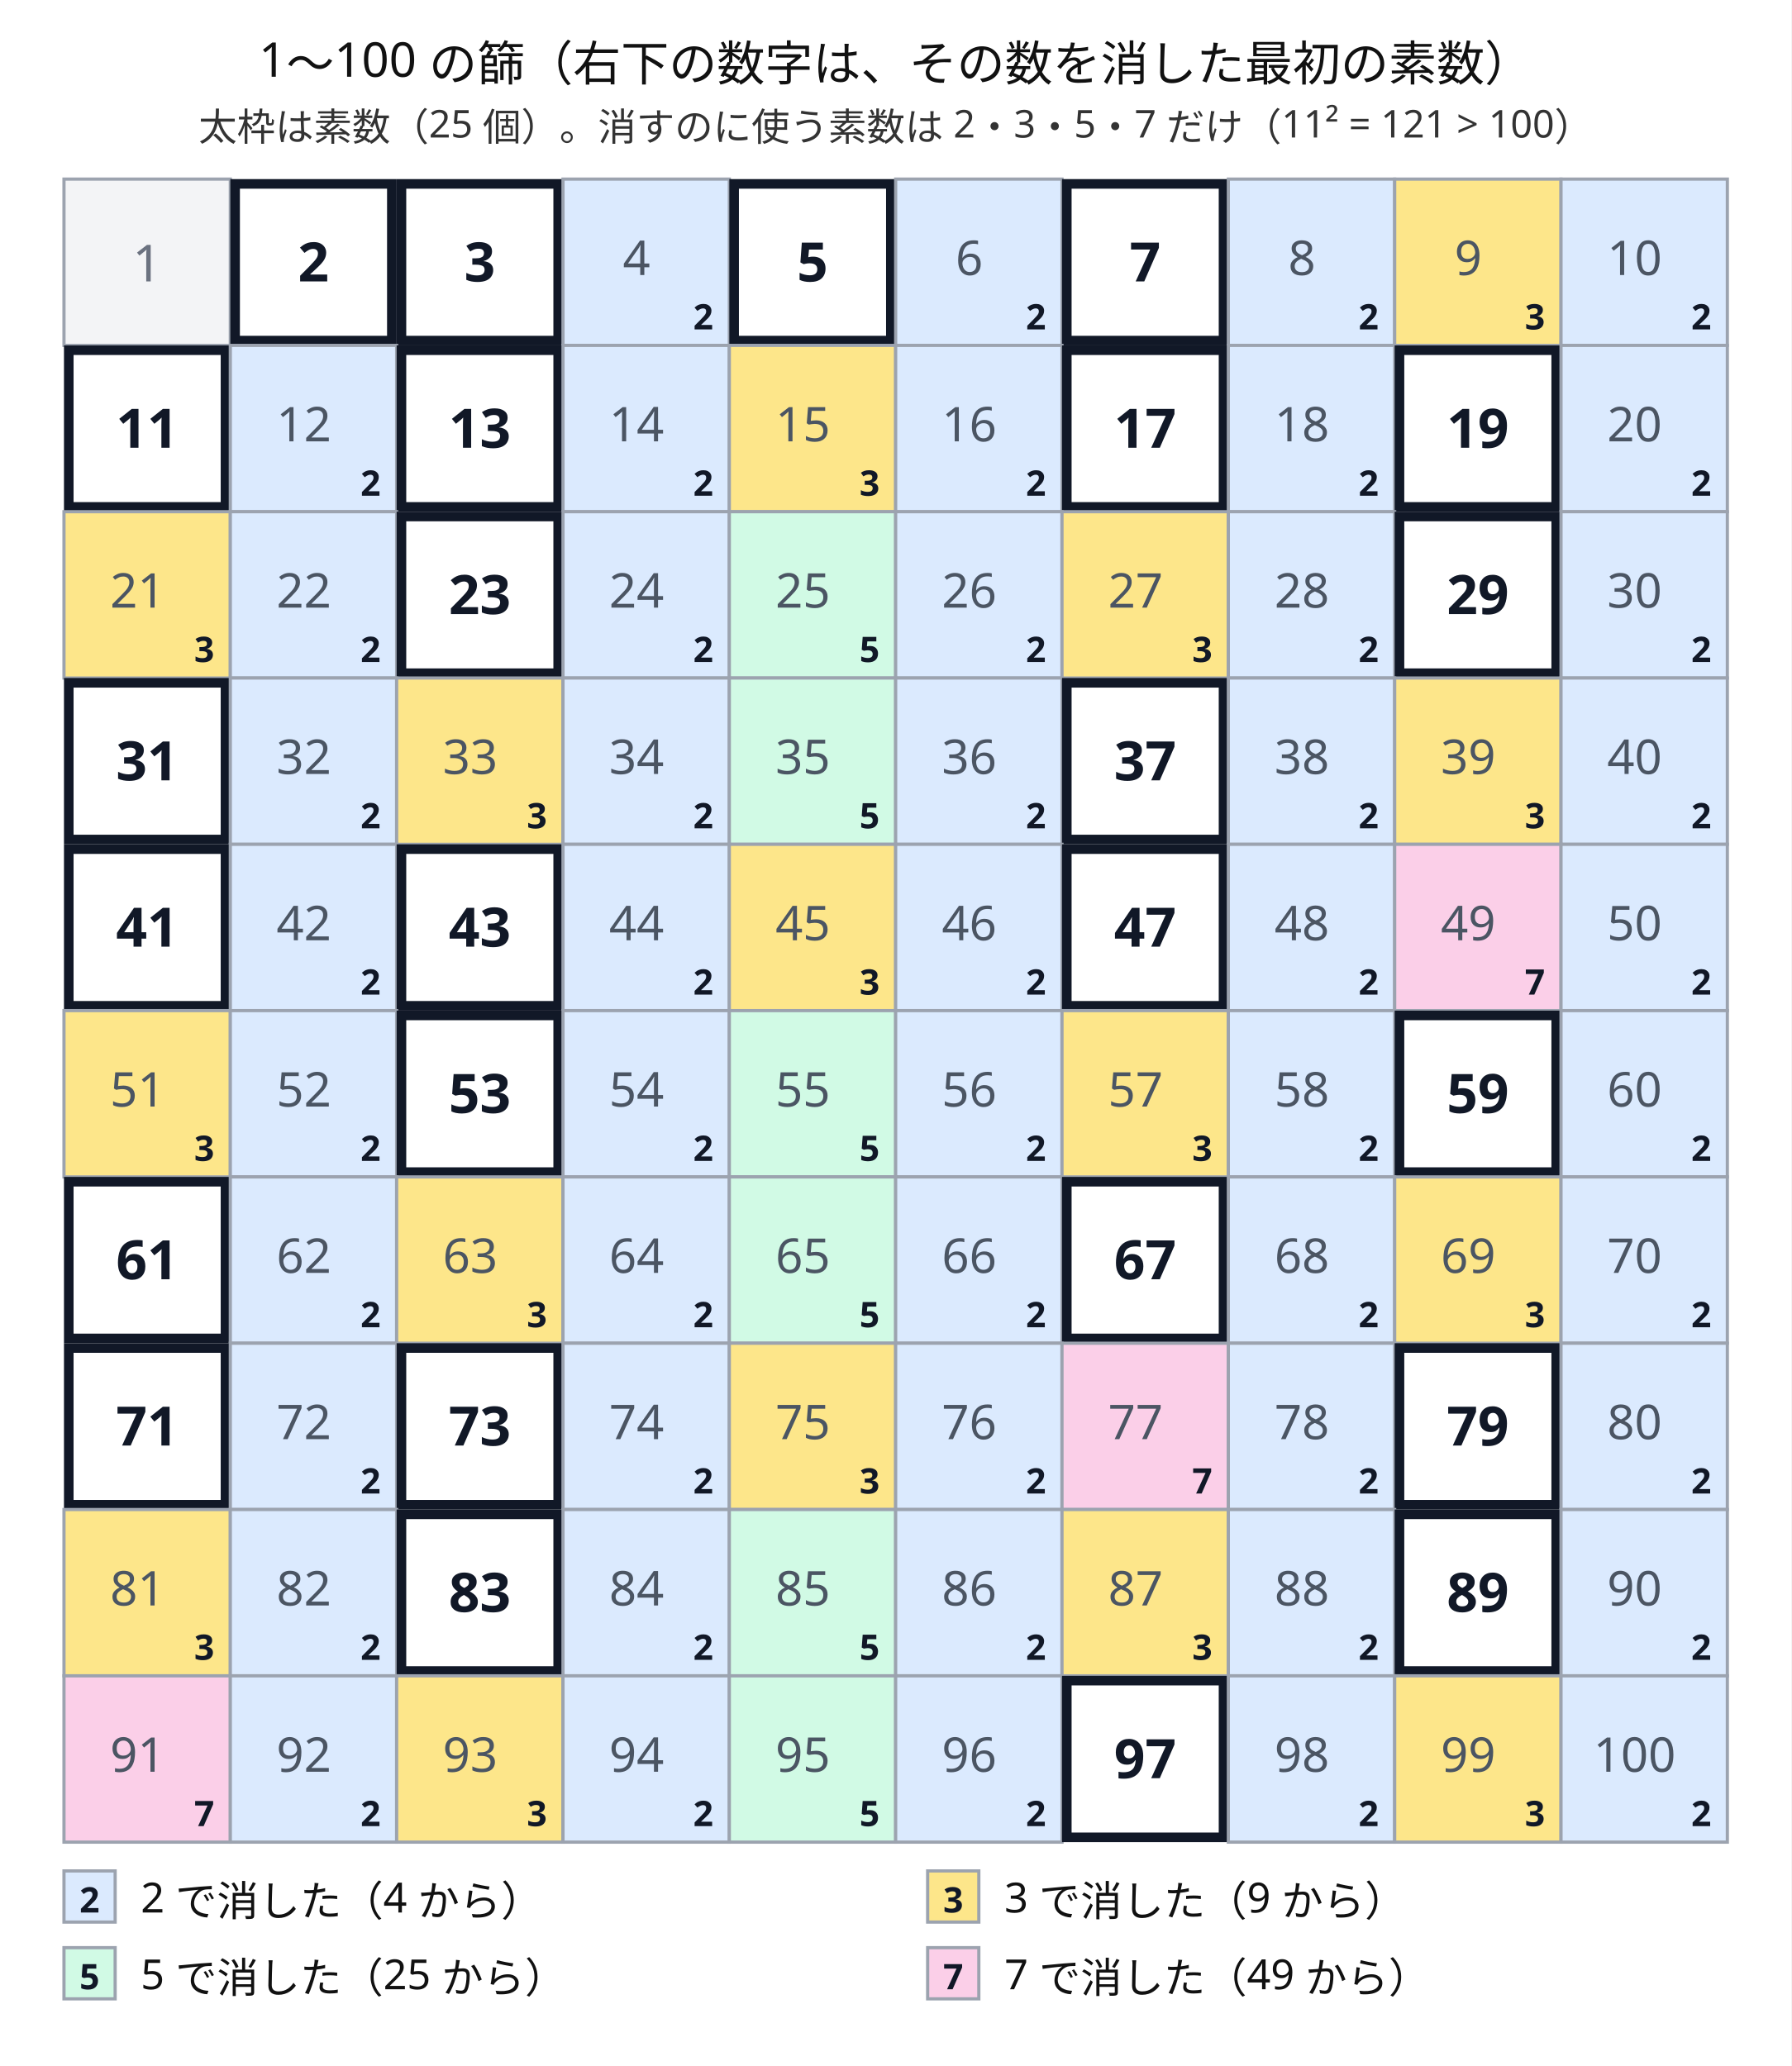
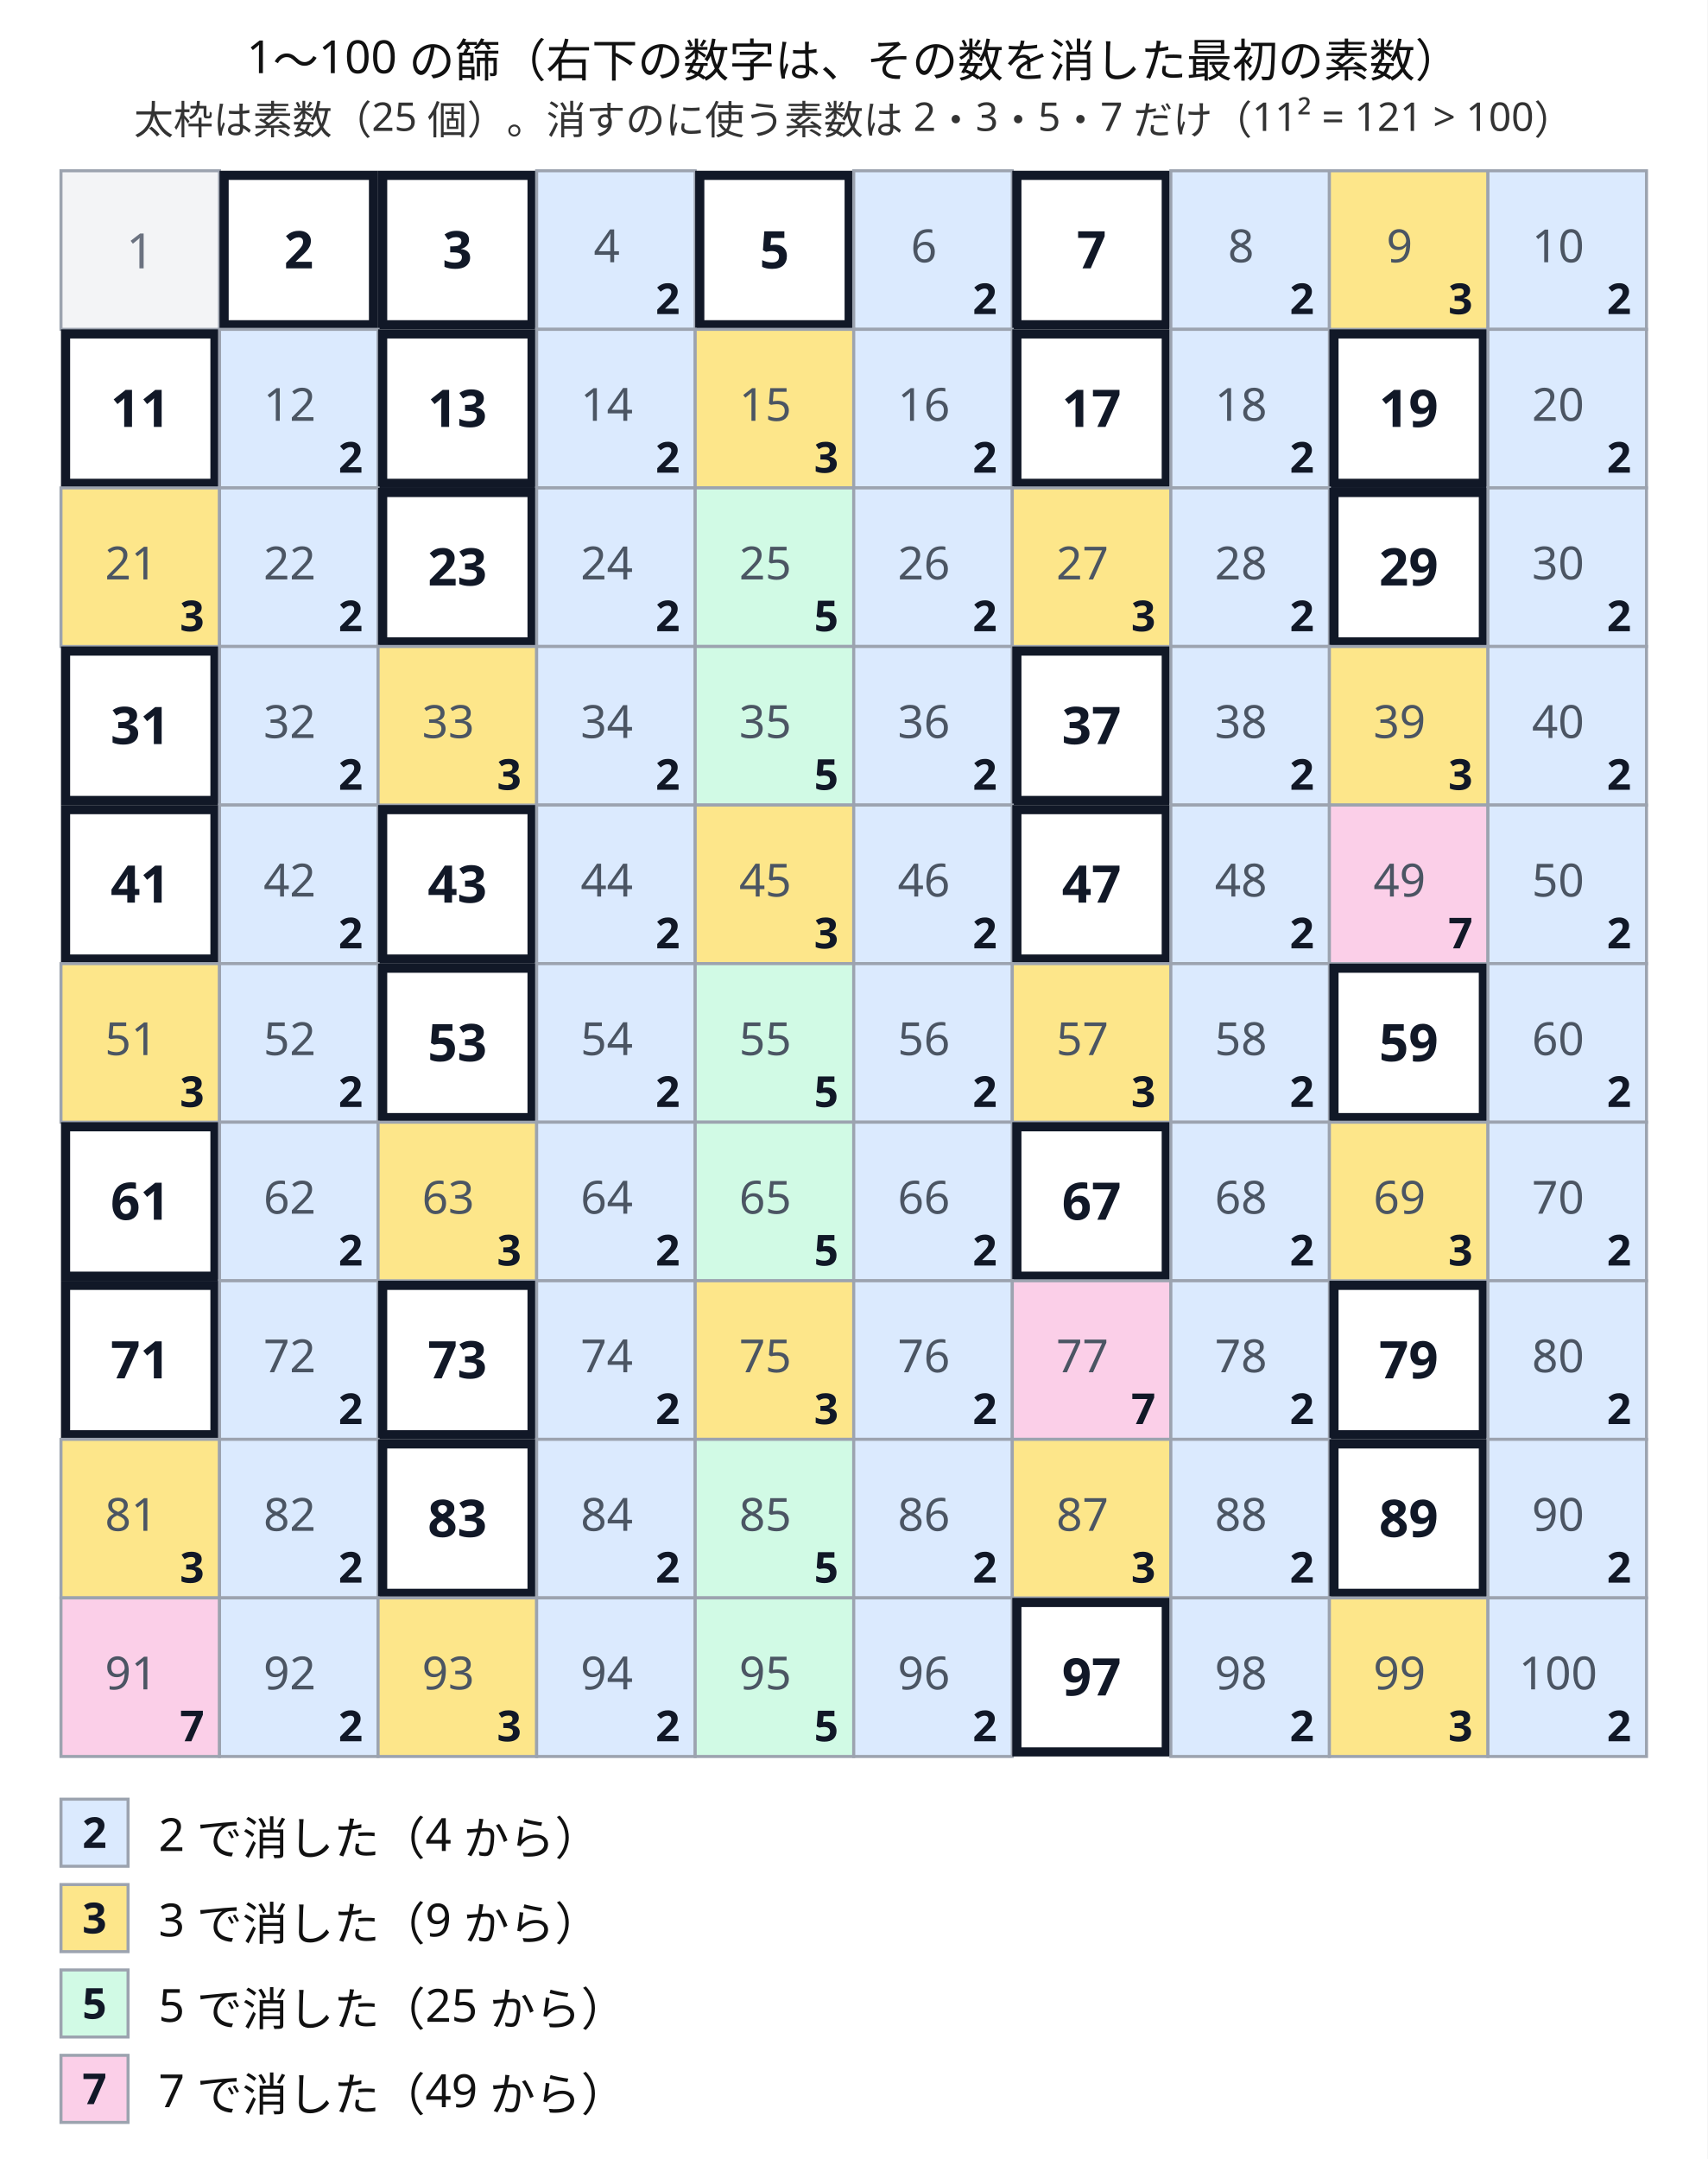
- <svg xmlns="http://www.w3.org/2000/svg" viewBox="0 0 560 646" width="560" height="646" font-family="sans-serif">
-   <rect x="0" y="0" width="560" height="646" fill="#ffffff" />
+ <svg xmlns="http://www.w3.org/2000/svg" viewBox="0 0 560 708" width="560" height="708" font-family="sans-serif">
+   <rect x="0" y="0" width="560" height="708" fill="#ffffff" />
  <text x="280.0" y="24" text-anchor="middle" font-size="15" fill="#111">1〜100 の篩（右下の数字は、その数を消した最初の素数）</text>
-   <text x="280.0" y="44" text-anchor="middle" font-size="12" fill="#333">太枠は素数（25 個）。消すのに使う素数は 2・3・5・7 だけ（11² = 121 &gt; 100）</text>
+   <text x="280.0" y="44" text-anchor="middle" font-size="13" fill="#333">太枠は素数（25 個）。消すのに使う素数は 2・3・5・7 だけ（11² = 121 &gt; 100）</text>
  <rect x="20" y="56" width="52" height="52" fill="#f3f4f6" stroke="#9ca3af" stroke-width="1" />
  <text x="46.0" y="88.0" text-anchor="middle" font-size="16" fill="#6b7280">1</text>
  <rect x="73.5" y="57.5" width="49" height="49" fill="#ffffff" stroke="#111827" stroke-width="3" />
  <text x="98.0" y="88.0" text-anchor="middle" font-size="17" font-weight="bold" fill="#111827">2</text>
  <rect x="125.5" y="57.5" width="49" height="49" fill="#ffffff" stroke="#111827" stroke-width="3" />
  <text x="150.0" y="88.0" text-anchor="middle" font-size="17" font-weight="bold" fill="#111827">3</text>
  <rect x="176" y="56" width="52" height="52" fill="#dbeafe" stroke="#9ca3af" stroke-width="1" />
  <text x="199.0" y="86.0" text-anchor="middle" font-size="15" fill="#4b5563">4</text>
-   <text x="223" y="103" text-anchor="end" font-size="11" font-weight="bold" fill="#111827">2</text>
+   <text x="223" y="103" text-anchor="end" font-size="14" font-weight="bold" fill="#111827">2</text>
  <rect x="229.5" y="57.5" width="49" height="49" fill="#ffffff" stroke="#111827" stroke-width="3" />
  <text x="254.0" y="88.0" text-anchor="middle" font-size="17" font-weight="bold" fill="#111827">5</text>
  <rect x="280" y="56" width="52" height="52" fill="#dbeafe" stroke="#9ca3af" stroke-width="1" />
  <text x="303.0" y="86.0" text-anchor="middle" font-size="15" fill="#4b5563">6</text>
-   <text x="327" y="103" text-anchor="end" font-size="11" font-weight="bold" fill="#111827">2</text>
+   <text x="327" y="103" text-anchor="end" font-size="14" font-weight="bold" fill="#111827">2</text>
  <rect x="333.5" y="57.5" width="49" height="49" fill="#ffffff" stroke="#111827" stroke-width="3" />
  <text x="358.0" y="88.0" text-anchor="middle" font-size="17" font-weight="bold" fill="#111827">7</text>
  <rect x="384" y="56" width="52" height="52" fill="#dbeafe" stroke="#9ca3af" stroke-width="1" />
  <text x="407.0" y="86.0" text-anchor="middle" font-size="15" fill="#4b5563">8</text>
-   <text x="431" y="103" text-anchor="end" font-size="11" font-weight="bold" fill="#111827">2</text>
+   <text x="431" y="103" text-anchor="end" font-size="14" font-weight="bold" fill="#111827">2</text>
  <rect x="436" y="56" width="52" height="52" fill="#fde68a" stroke="#9ca3af" stroke-width="1" />
  <text x="459.0" y="86.0" text-anchor="middle" font-size="15" fill="#4b5563">9</text>
-   <text x="483" y="103" text-anchor="end" font-size="11" font-weight="bold" fill="#111827">3</text>
+   <text x="483" y="103" text-anchor="end" font-size="14" font-weight="bold" fill="#111827">3</text>
  <rect x="488" y="56" width="52" height="52" fill="#dbeafe" stroke="#9ca3af" stroke-width="1" />
  <text x="511.0" y="86.0" text-anchor="middle" font-size="15" fill="#4b5563">10</text>
-   <text x="535" y="103" text-anchor="end" font-size="11" font-weight="bold" fill="#111827">2</text>
+   <text x="535" y="103" text-anchor="end" font-size="14" font-weight="bold" fill="#111827">2</text>
  <rect x="21.5" y="109.5" width="49" height="49" fill="#ffffff" stroke="#111827" stroke-width="3" />
  <text x="46.0" y="140.0" text-anchor="middle" font-size="17" font-weight="bold" fill="#111827">11</text>
  <rect x="72" y="108" width="52" height="52" fill="#dbeafe" stroke="#9ca3af" stroke-width="1" />
  <text x="95.0" y="138.0" text-anchor="middle" font-size="15" fill="#4b5563">12</text>
-   <text x="119" y="155" text-anchor="end" font-size="11" font-weight="bold" fill="#111827">2</text>
+   <text x="119" y="155" text-anchor="end" font-size="14" font-weight="bold" fill="#111827">2</text>
  <rect x="125.5" y="109.5" width="49" height="49" fill="#ffffff" stroke="#111827" stroke-width="3" />
  <text x="150.0" y="140.0" text-anchor="middle" font-size="17" font-weight="bold" fill="#111827">13</text>
  <rect x="176" y="108" width="52" height="52" fill="#dbeafe" stroke="#9ca3af" stroke-width="1" />
  <text x="199.0" y="138.0" text-anchor="middle" font-size="15" fill="#4b5563">14</text>
-   <text x="223" y="155" text-anchor="end" font-size="11" font-weight="bold" fill="#111827">2</text>
+   <text x="223" y="155" text-anchor="end" font-size="14" font-weight="bold" fill="#111827">2</text>
  <rect x="228" y="108" width="52" height="52" fill="#fde68a" stroke="#9ca3af" stroke-width="1" />
  <text x="251.0" y="138.0" text-anchor="middle" font-size="15" fill="#4b5563">15</text>
-   <text x="275" y="155" text-anchor="end" font-size="11" font-weight="bold" fill="#111827">3</text>
+   <text x="275" y="155" text-anchor="end" font-size="14" font-weight="bold" fill="#111827">3</text>
  <rect x="280" y="108" width="52" height="52" fill="#dbeafe" stroke="#9ca3af" stroke-width="1" />
  <text x="303.0" y="138.0" text-anchor="middle" font-size="15" fill="#4b5563">16</text>
-   <text x="327" y="155" text-anchor="end" font-size="11" font-weight="bold" fill="#111827">2</text>
+   <text x="327" y="155" text-anchor="end" font-size="14" font-weight="bold" fill="#111827">2</text>
  <rect x="333.5" y="109.5" width="49" height="49" fill="#ffffff" stroke="#111827" stroke-width="3" />
  <text x="358.0" y="140.0" text-anchor="middle" font-size="17" font-weight="bold" fill="#111827">17</text>
  <rect x="384" y="108" width="52" height="52" fill="#dbeafe" stroke="#9ca3af" stroke-width="1" />
  <text x="407.0" y="138.0" text-anchor="middle" font-size="15" fill="#4b5563">18</text>
-   <text x="431" y="155" text-anchor="end" font-size="11" font-weight="bold" fill="#111827">2</text>
+   <text x="431" y="155" text-anchor="end" font-size="14" font-weight="bold" fill="#111827">2</text>
  <rect x="437.5" y="109.5" width="49" height="49" fill="#ffffff" stroke="#111827" stroke-width="3" />
  <text x="462.0" y="140.0" text-anchor="middle" font-size="17" font-weight="bold" fill="#111827">19</text>
  <rect x="488" y="108" width="52" height="52" fill="#dbeafe" stroke="#9ca3af" stroke-width="1" />
  <text x="511.0" y="138.0" text-anchor="middle" font-size="15" fill="#4b5563">20</text>
-   <text x="535" y="155" text-anchor="end" font-size="11" font-weight="bold" fill="#111827">2</text>
+   <text x="535" y="155" text-anchor="end" font-size="14" font-weight="bold" fill="#111827">2</text>
  <rect x="20" y="160" width="52" height="52" fill="#fde68a" stroke="#9ca3af" stroke-width="1" />
  <text x="43.0" y="190.0" text-anchor="middle" font-size="15" fill="#4b5563">21</text>
-   <text x="67" y="207" text-anchor="end" font-size="11" font-weight="bold" fill="#111827">3</text>
+   <text x="67" y="207" text-anchor="end" font-size="14" font-weight="bold" fill="#111827">3</text>
  <rect x="72" y="160" width="52" height="52" fill="#dbeafe" stroke="#9ca3af" stroke-width="1" />
  <text x="95.0" y="190.0" text-anchor="middle" font-size="15" fill="#4b5563">22</text>
-   <text x="119" y="207" text-anchor="end" font-size="11" font-weight="bold" fill="#111827">2</text>
+   <text x="119" y="207" text-anchor="end" font-size="14" font-weight="bold" fill="#111827">2</text>
  <rect x="125.5" y="161.5" width="49" height="49" fill="#ffffff" stroke="#111827" stroke-width="3" />
  <text x="150.0" y="192.0" text-anchor="middle" font-size="17" font-weight="bold" fill="#111827">23</text>
  <rect x="176" y="160" width="52" height="52" fill="#dbeafe" stroke="#9ca3af" stroke-width="1" />
  <text x="199.0" y="190.0" text-anchor="middle" font-size="15" fill="#4b5563">24</text>
-   <text x="223" y="207" text-anchor="end" font-size="11" font-weight="bold" fill="#111827">2</text>
+   <text x="223" y="207" text-anchor="end" font-size="14" font-weight="bold" fill="#111827">2</text>
  <rect x="228" y="160" width="52" height="52" fill="#d1fae5" stroke="#9ca3af" stroke-width="1" />
  <text x="251.0" y="190.0" text-anchor="middle" font-size="15" fill="#4b5563">25</text>
-   <text x="275" y="207" text-anchor="end" font-size="11" font-weight="bold" fill="#111827">5</text>
+   <text x="275" y="207" text-anchor="end" font-size="14" font-weight="bold" fill="#111827">5</text>
  <rect x="280" y="160" width="52" height="52" fill="#dbeafe" stroke="#9ca3af" stroke-width="1" />
  <text x="303.0" y="190.0" text-anchor="middle" font-size="15" fill="#4b5563">26</text>
-   <text x="327" y="207" text-anchor="end" font-size="11" font-weight="bold" fill="#111827">2</text>
+   <text x="327" y="207" text-anchor="end" font-size="14" font-weight="bold" fill="#111827">2</text>
  <rect x="332" y="160" width="52" height="52" fill="#fde68a" stroke="#9ca3af" stroke-width="1" />
  <text x="355.0" y="190.0" text-anchor="middle" font-size="15" fill="#4b5563">27</text>
-   <text x="379" y="207" text-anchor="end" font-size="11" font-weight="bold" fill="#111827">3</text>
+   <text x="379" y="207" text-anchor="end" font-size="14" font-weight="bold" fill="#111827">3</text>
  <rect x="384" y="160" width="52" height="52" fill="#dbeafe" stroke="#9ca3af" stroke-width="1" />
  <text x="407.0" y="190.0" text-anchor="middle" font-size="15" fill="#4b5563">28</text>
-   <text x="431" y="207" text-anchor="end" font-size="11" font-weight="bold" fill="#111827">2</text>
+   <text x="431" y="207" text-anchor="end" font-size="14" font-weight="bold" fill="#111827">2</text>
  <rect x="437.5" y="161.5" width="49" height="49" fill="#ffffff" stroke="#111827" stroke-width="3" />
  <text x="462.0" y="192.0" text-anchor="middle" font-size="17" font-weight="bold" fill="#111827">29</text>
  <rect x="488" y="160" width="52" height="52" fill="#dbeafe" stroke="#9ca3af" stroke-width="1" />
  <text x="511.0" y="190.0" text-anchor="middle" font-size="15" fill="#4b5563">30</text>
-   <text x="535" y="207" text-anchor="end" font-size="11" font-weight="bold" fill="#111827">2</text>
+   <text x="535" y="207" text-anchor="end" font-size="14" font-weight="bold" fill="#111827">2</text>
  <rect x="21.5" y="213.5" width="49" height="49" fill="#ffffff" stroke="#111827" stroke-width="3" />
  <text x="46.0" y="244.0" text-anchor="middle" font-size="17" font-weight="bold" fill="#111827">31</text>
  <rect x="72" y="212" width="52" height="52" fill="#dbeafe" stroke="#9ca3af" stroke-width="1" />
  <text x="95.0" y="242.0" text-anchor="middle" font-size="15" fill="#4b5563">32</text>
-   <text x="119" y="259" text-anchor="end" font-size="11" font-weight="bold" fill="#111827">2</text>
+   <text x="119" y="259" text-anchor="end" font-size="14" font-weight="bold" fill="#111827">2</text>
  <rect x="124" y="212" width="52" height="52" fill="#fde68a" stroke="#9ca3af" stroke-width="1" />
  <text x="147.0" y="242.0" text-anchor="middle" font-size="15" fill="#4b5563">33</text>
-   <text x="171" y="259" text-anchor="end" font-size="11" font-weight="bold" fill="#111827">3</text>
+   <text x="171" y="259" text-anchor="end" font-size="14" font-weight="bold" fill="#111827">3</text>
  <rect x="176" y="212" width="52" height="52" fill="#dbeafe" stroke="#9ca3af" stroke-width="1" />
  <text x="199.0" y="242.0" text-anchor="middle" font-size="15" fill="#4b5563">34</text>
-   <text x="223" y="259" text-anchor="end" font-size="11" font-weight="bold" fill="#111827">2</text>
+   <text x="223" y="259" text-anchor="end" font-size="14" font-weight="bold" fill="#111827">2</text>
  <rect x="228" y="212" width="52" height="52" fill="#d1fae5" stroke="#9ca3af" stroke-width="1" />
  <text x="251.0" y="242.0" text-anchor="middle" font-size="15" fill="#4b5563">35</text>
-   <text x="275" y="259" text-anchor="end" font-size="11" font-weight="bold" fill="#111827">5</text>
+   <text x="275" y="259" text-anchor="end" font-size="14" font-weight="bold" fill="#111827">5</text>
  <rect x="280" y="212" width="52" height="52" fill="#dbeafe" stroke="#9ca3af" stroke-width="1" />
  <text x="303.0" y="242.0" text-anchor="middle" font-size="15" fill="#4b5563">36</text>
-   <text x="327" y="259" text-anchor="end" font-size="11" font-weight="bold" fill="#111827">2</text>
+   <text x="327" y="259" text-anchor="end" font-size="14" font-weight="bold" fill="#111827">2</text>
  <rect x="333.5" y="213.5" width="49" height="49" fill="#ffffff" stroke="#111827" stroke-width="3" />
  <text x="358.0" y="244.0" text-anchor="middle" font-size="17" font-weight="bold" fill="#111827">37</text>
  <rect x="384" y="212" width="52" height="52" fill="#dbeafe" stroke="#9ca3af" stroke-width="1" />
  <text x="407.0" y="242.0" text-anchor="middle" font-size="15" fill="#4b5563">38</text>
-   <text x="431" y="259" text-anchor="end" font-size="11" font-weight="bold" fill="#111827">2</text>
+   <text x="431" y="259" text-anchor="end" font-size="14" font-weight="bold" fill="#111827">2</text>
  <rect x="436" y="212" width="52" height="52" fill="#fde68a" stroke="#9ca3af" stroke-width="1" />
  <text x="459.0" y="242.0" text-anchor="middle" font-size="15" fill="#4b5563">39</text>
-   <text x="483" y="259" text-anchor="end" font-size="11" font-weight="bold" fill="#111827">3</text>
+   <text x="483" y="259" text-anchor="end" font-size="14" font-weight="bold" fill="#111827">3</text>
  <rect x="488" y="212" width="52" height="52" fill="#dbeafe" stroke="#9ca3af" stroke-width="1" />
  <text x="511.0" y="242.0" text-anchor="middle" font-size="15" fill="#4b5563">40</text>
-   <text x="535" y="259" text-anchor="end" font-size="11" font-weight="bold" fill="#111827">2</text>
+   <text x="535" y="259" text-anchor="end" font-size="14" font-weight="bold" fill="#111827">2</text>
  <rect x="21.5" y="265.5" width="49" height="49" fill="#ffffff" stroke="#111827" stroke-width="3" />
  <text x="46.0" y="296.0" text-anchor="middle" font-size="17" font-weight="bold" fill="#111827">41</text>
  <rect x="72" y="264" width="52" height="52" fill="#dbeafe" stroke="#9ca3af" stroke-width="1" />
  <text x="95.0" y="294.0" text-anchor="middle" font-size="15" fill="#4b5563">42</text>
-   <text x="119" y="311" text-anchor="end" font-size="11" font-weight="bold" fill="#111827">2</text>
+   <text x="119" y="311" text-anchor="end" font-size="14" font-weight="bold" fill="#111827">2</text>
  <rect x="125.5" y="265.5" width="49" height="49" fill="#ffffff" stroke="#111827" stroke-width="3" />
  <text x="150.0" y="296.0" text-anchor="middle" font-size="17" font-weight="bold" fill="#111827">43</text>
  <rect x="176" y="264" width="52" height="52" fill="#dbeafe" stroke="#9ca3af" stroke-width="1" />
  <text x="199.0" y="294.0" text-anchor="middle" font-size="15" fill="#4b5563">44</text>
-   <text x="223" y="311" text-anchor="end" font-size="11" font-weight="bold" fill="#111827">2</text>
+   <text x="223" y="311" text-anchor="end" font-size="14" font-weight="bold" fill="#111827">2</text>
  <rect x="228" y="264" width="52" height="52" fill="#fde68a" stroke="#9ca3af" stroke-width="1" />
  <text x="251.0" y="294.0" text-anchor="middle" font-size="15" fill="#4b5563">45</text>
-   <text x="275" y="311" text-anchor="end" font-size="11" font-weight="bold" fill="#111827">3</text>
+   <text x="275" y="311" text-anchor="end" font-size="14" font-weight="bold" fill="#111827">3</text>
  <rect x="280" y="264" width="52" height="52" fill="#dbeafe" stroke="#9ca3af" stroke-width="1" />
  <text x="303.0" y="294.0" text-anchor="middle" font-size="15" fill="#4b5563">46</text>
-   <text x="327" y="311" text-anchor="end" font-size="11" font-weight="bold" fill="#111827">2</text>
+   <text x="327" y="311" text-anchor="end" font-size="14" font-weight="bold" fill="#111827">2</text>
  <rect x="333.5" y="265.5" width="49" height="49" fill="#ffffff" stroke="#111827" stroke-width="3" />
  <text x="358.0" y="296.0" text-anchor="middle" font-size="17" font-weight="bold" fill="#111827">47</text>
  <rect x="384" y="264" width="52" height="52" fill="#dbeafe" stroke="#9ca3af" stroke-width="1" />
  <text x="407.0" y="294.0" text-anchor="middle" font-size="15" fill="#4b5563">48</text>
-   <text x="431" y="311" text-anchor="end" font-size="11" font-weight="bold" fill="#111827">2</text>
+   <text x="431" y="311" text-anchor="end" font-size="14" font-weight="bold" fill="#111827">2</text>
  <rect x="436" y="264" width="52" height="52" fill="#fbcfe8" stroke="#9ca3af" stroke-width="1" />
  <text x="459.0" y="294.0" text-anchor="middle" font-size="15" fill="#4b5563">49</text>
-   <text x="483" y="311" text-anchor="end" font-size="11" font-weight="bold" fill="#111827">7</text>
+   <text x="483" y="311" text-anchor="end" font-size="14" font-weight="bold" fill="#111827">7</text>
  <rect x="488" y="264" width="52" height="52" fill="#dbeafe" stroke="#9ca3af" stroke-width="1" />
  <text x="511.0" y="294.0" text-anchor="middle" font-size="15" fill="#4b5563">50</text>
-   <text x="535" y="311" text-anchor="end" font-size="11" font-weight="bold" fill="#111827">2</text>
+   <text x="535" y="311" text-anchor="end" font-size="14" font-weight="bold" fill="#111827">2</text>
  <rect x="20" y="316" width="52" height="52" fill="#fde68a" stroke="#9ca3af" stroke-width="1" />
  <text x="43.0" y="346.0" text-anchor="middle" font-size="15" fill="#4b5563">51</text>
-   <text x="67" y="363" text-anchor="end" font-size="11" font-weight="bold" fill="#111827">3</text>
+   <text x="67" y="363" text-anchor="end" font-size="14" font-weight="bold" fill="#111827">3</text>
  <rect x="72" y="316" width="52" height="52" fill="#dbeafe" stroke="#9ca3af" stroke-width="1" />
  <text x="95.0" y="346.0" text-anchor="middle" font-size="15" fill="#4b5563">52</text>
-   <text x="119" y="363" text-anchor="end" font-size="11" font-weight="bold" fill="#111827">2</text>
+   <text x="119" y="363" text-anchor="end" font-size="14" font-weight="bold" fill="#111827">2</text>
  <rect x="125.5" y="317.5" width="49" height="49" fill="#ffffff" stroke="#111827" stroke-width="3" />
  <text x="150.0" y="348.0" text-anchor="middle" font-size="17" font-weight="bold" fill="#111827">53</text>
  <rect x="176" y="316" width="52" height="52" fill="#dbeafe" stroke="#9ca3af" stroke-width="1" />
  <text x="199.0" y="346.0" text-anchor="middle" font-size="15" fill="#4b5563">54</text>
-   <text x="223" y="363" text-anchor="end" font-size="11" font-weight="bold" fill="#111827">2</text>
+   <text x="223" y="363" text-anchor="end" font-size="14" font-weight="bold" fill="#111827">2</text>
  <rect x="228" y="316" width="52" height="52" fill="#d1fae5" stroke="#9ca3af" stroke-width="1" />
  <text x="251.0" y="346.0" text-anchor="middle" font-size="15" fill="#4b5563">55</text>
-   <text x="275" y="363" text-anchor="end" font-size="11" font-weight="bold" fill="#111827">5</text>
+   <text x="275" y="363" text-anchor="end" font-size="14" font-weight="bold" fill="#111827">5</text>
  <rect x="280" y="316" width="52" height="52" fill="#dbeafe" stroke="#9ca3af" stroke-width="1" />
  <text x="303.0" y="346.0" text-anchor="middle" font-size="15" fill="#4b5563">56</text>
-   <text x="327" y="363" text-anchor="end" font-size="11" font-weight="bold" fill="#111827">2</text>
+   <text x="327" y="363" text-anchor="end" font-size="14" font-weight="bold" fill="#111827">2</text>
  <rect x="332" y="316" width="52" height="52" fill="#fde68a" stroke="#9ca3af" stroke-width="1" />
  <text x="355.0" y="346.0" text-anchor="middle" font-size="15" fill="#4b5563">57</text>
-   <text x="379" y="363" text-anchor="end" font-size="11" font-weight="bold" fill="#111827">3</text>
+   <text x="379" y="363" text-anchor="end" font-size="14" font-weight="bold" fill="#111827">3</text>
  <rect x="384" y="316" width="52" height="52" fill="#dbeafe" stroke="#9ca3af" stroke-width="1" />
  <text x="407.0" y="346.0" text-anchor="middle" font-size="15" fill="#4b5563">58</text>
-   <text x="431" y="363" text-anchor="end" font-size="11" font-weight="bold" fill="#111827">2</text>
+   <text x="431" y="363" text-anchor="end" font-size="14" font-weight="bold" fill="#111827">2</text>
  <rect x="437.5" y="317.5" width="49" height="49" fill="#ffffff" stroke="#111827" stroke-width="3" />
  <text x="462.0" y="348.0" text-anchor="middle" font-size="17" font-weight="bold" fill="#111827">59</text>
  <rect x="488" y="316" width="52" height="52" fill="#dbeafe" stroke="#9ca3af" stroke-width="1" />
  <text x="511.0" y="346.0" text-anchor="middle" font-size="15" fill="#4b5563">60</text>
-   <text x="535" y="363" text-anchor="end" font-size="11" font-weight="bold" fill="#111827">2</text>
+   <text x="535" y="363" text-anchor="end" font-size="14" font-weight="bold" fill="#111827">2</text>
  <rect x="21.5" y="369.5" width="49" height="49" fill="#ffffff" stroke="#111827" stroke-width="3" />
  <text x="46.0" y="400.0" text-anchor="middle" font-size="17" font-weight="bold" fill="#111827">61</text>
  <rect x="72" y="368" width="52" height="52" fill="#dbeafe" stroke="#9ca3af" stroke-width="1" />
  <text x="95.0" y="398.0" text-anchor="middle" font-size="15" fill="#4b5563">62</text>
-   <text x="119" y="415" text-anchor="end" font-size="11" font-weight="bold" fill="#111827">2</text>
+   <text x="119" y="415" text-anchor="end" font-size="14" font-weight="bold" fill="#111827">2</text>
  <rect x="124" y="368" width="52" height="52" fill="#fde68a" stroke="#9ca3af" stroke-width="1" />
  <text x="147.0" y="398.0" text-anchor="middle" font-size="15" fill="#4b5563">63</text>
-   <text x="171" y="415" text-anchor="end" font-size="11" font-weight="bold" fill="#111827">3</text>
+   <text x="171" y="415" text-anchor="end" font-size="14" font-weight="bold" fill="#111827">3</text>
  <rect x="176" y="368" width="52" height="52" fill="#dbeafe" stroke="#9ca3af" stroke-width="1" />
  <text x="199.0" y="398.0" text-anchor="middle" font-size="15" fill="#4b5563">64</text>
-   <text x="223" y="415" text-anchor="end" font-size="11" font-weight="bold" fill="#111827">2</text>
+   <text x="223" y="415" text-anchor="end" font-size="14" font-weight="bold" fill="#111827">2</text>
  <rect x="228" y="368" width="52" height="52" fill="#d1fae5" stroke="#9ca3af" stroke-width="1" />
  <text x="251.0" y="398.0" text-anchor="middle" font-size="15" fill="#4b5563">65</text>
-   <text x="275" y="415" text-anchor="end" font-size="11" font-weight="bold" fill="#111827">5</text>
+   <text x="275" y="415" text-anchor="end" font-size="14" font-weight="bold" fill="#111827">5</text>
  <rect x="280" y="368" width="52" height="52" fill="#dbeafe" stroke="#9ca3af" stroke-width="1" />
  <text x="303.0" y="398.0" text-anchor="middle" font-size="15" fill="#4b5563">66</text>
-   <text x="327" y="415" text-anchor="end" font-size="11" font-weight="bold" fill="#111827">2</text>
+   <text x="327" y="415" text-anchor="end" font-size="14" font-weight="bold" fill="#111827">2</text>
  <rect x="333.5" y="369.5" width="49" height="49" fill="#ffffff" stroke="#111827" stroke-width="3" />
  <text x="358.0" y="400.0" text-anchor="middle" font-size="17" font-weight="bold" fill="#111827">67</text>
  <rect x="384" y="368" width="52" height="52" fill="#dbeafe" stroke="#9ca3af" stroke-width="1" />
  <text x="407.0" y="398.0" text-anchor="middle" font-size="15" fill="#4b5563">68</text>
-   <text x="431" y="415" text-anchor="end" font-size="11" font-weight="bold" fill="#111827">2</text>
+   <text x="431" y="415" text-anchor="end" font-size="14" font-weight="bold" fill="#111827">2</text>
  <rect x="436" y="368" width="52" height="52" fill="#fde68a" stroke="#9ca3af" stroke-width="1" />
  <text x="459.0" y="398.0" text-anchor="middle" font-size="15" fill="#4b5563">69</text>
-   <text x="483" y="415" text-anchor="end" font-size="11" font-weight="bold" fill="#111827">3</text>
+   <text x="483" y="415" text-anchor="end" font-size="14" font-weight="bold" fill="#111827">3</text>
  <rect x="488" y="368" width="52" height="52" fill="#dbeafe" stroke="#9ca3af" stroke-width="1" />
  <text x="511.0" y="398.0" text-anchor="middle" font-size="15" fill="#4b5563">70</text>
-   <text x="535" y="415" text-anchor="end" font-size="11" font-weight="bold" fill="#111827">2</text>
+   <text x="535" y="415" text-anchor="end" font-size="14" font-weight="bold" fill="#111827">2</text>
  <rect x="21.5" y="421.5" width="49" height="49" fill="#ffffff" stroke="#111827" stroke-width="3" />
  <text x="46.0" y="452.0" text-anchor="middle" font-size="17" font-weight="bold" fill="#111827">71</text>
  <rect x="72" y="420" width="52" height="52" fill="#dbeafe" stroke="#9ca3af" stroke-width="1" />
  <text x="95.0" y="450.0" text-anchor="middle" font-size="15" fill="#4b5563">72</text>
-   <text x="119" y="467" text-anchor="end" font-size="11" font-weight="bold" fill="#111827">2</text>
+   <text x="119" y="467" text-anchor="end" font-size="14" font-weight="bold" fill="#111827">2</text>
  <rect x="125.5" y="421.5" width="49" height="49" fill="#ffffff" stroke="#111827" stroke-width="3" />
  <text x="150.0" y="452.0" text-anchor="middle" font-size="17" font-weight="bold" fill="#111827">73</text>
  <rect x="176" y="420" width="52" height="52" fill="#dbeafe" stroke="#9ca3af" stroke-width="1" />
  <text x="199.0" y="450.0" text-anchor="middle" font-size="15" fill="#4b5563">74</text>
-   <text x="223" y="467" text-anchor="end" font-size="11" font-weight="bold" fill="#111827">2</text>
+   <text x="223" y="467" text-anchor="end" font-size="14" font-weight="bold" fill="#111827">2</text>
  <rect x="228" y="420" width="52" height="52" fill="#fde68a" stroke="#9ca3af" stroke-width="1" />
  <text x="251.0" y="450.0" text-anchor="middle" font-size="15" fill="#4b5563">75</text>
-   <text x="275" y="467" text-anchor="end" font-size="11" font-weight="bold" fill="#111827">3</text>
+   <text x="275" y="467" text-anchor="end" font-size="14" font-weight="bold" fill="#111827">3</text>
  <rect x="280" y="420" width="52" height="52" fill="#dbeafe" stroke="#9ca3af" stroke-width="1" />
  <text x="303.0" y="450.0" text-anchor="middle" font-size="15" fill="#4b5563">76</text>
-   <text x="327" y="467" text-anchor="end" font-size="11" font-weight="bold" fill="#111827">2</text>
+   <text x="327" y="467" text-anchor="end" font-size="14" font-weight="bold" fill="#111827">2</text>
  <rect x="332" y="420" width="52" height="52" fill="#fbcfe8" stroke="#9ca3af" stroke-width="1" />
  <text x="355.0" y="450.0" text-anchor="middle" font-size="15" fill="#4b5563">77</text>
-   <text x="379" y="467" text-anchor="end" font-size="11" font-weight="bold" fill="#111827">7</text>
+   <text x="379" y="467" text-anchor="end" font-size="14" font-weight="bold" fill="#111827">7</text>
  <rect x="384" y="420" width="52" height="52" fill="#dbeafe" stroke="#9ca3af" stroke-width="1" />
  <text x="407.0" y="450.0" text-anchor="middle" font-size="15" fill="#4b5563">78</text>
-   <text x="431" y="467" text-anchor="end" font-size="11" font-weight="bold" fill="#111827">2</text>
+   <text x="431" y="467" text-anchor="end" font-size="14" font-weight="bold" fill="#111827">2</text>
  <rect x="437.5" y="421.5" width="49" height="49" fill="#ffffff" stroke="#111827" stroke-width="3" />
  <text x="462.0" y="452.0" text-anchor="middle" font-size="17" font-weight="bold" fill="#111827">79</text>
  <rect x="488" y="420" width="52" height="52" fill="#dbeafe" stroke="#9ca3af" stroke-width="1" />
  <text x="511.0" y="450.0" text-anchor="middle" font-size="15" fill="#4b5563">80</text>
-   <text x="535" y="467" text-anchor="end" font-size="11" font-weight="bold" fill="#111827">2</text>
+   <text x="535" y="467" text-anchor="end" font-size="14" font-weight="bold" fill="#111827">2</text>
  <rect x="20" y="472" width="52" height="52" fill="#fde68a" stroke="#9ca3af" stroke-width="1" />
  <text x="43.0" y="502.0" text-anchor="middle" font-size="15" fill="#4b5563">81</text>
-   <text x="67" y="519" text-anchor="end" font-size="11" font-weight="bold" fill="#111827">3</text>
+   <text x="67" y="519" text-anchor="end" font-size="14" font-weight="bold" fill="#111827">3</text>
  <rect x="72" y="472" width="52" height="52" fill="#dbeafe" stroke="#9ca3af" stroke-width="1" />
  <text x="95.0" y="502.0" text-anchor="middle" font-size="15" fill="#4b5563">82</text>
-   <text x="119" y="519" text-anchor="end" font-size="11" font-weight="bold" fill="#111827">2</text>
+   <text x="119" y="519" text-anchor="end" font-size="14" font-weight="bold" fill="#111827">2</text>
  <rect x="125.5" y="473.5" width="49" height="49" fill="#ffffff" stroke="#111827" stroke-width="3" />
  <text x="150.0" y="504.0" text-anchor="middle" font-size="17" font-weight="bold" fill="#111827">83</text>
  <rect x="176" y="472" width="52" height="52" fill="#dbeafe" stroke="#9ca3af" stroke-width="1" />
  <text x="199.0" y="502.0" text-anchor="middle" font-size="15" fill="#4b5563">84</text>
-   <text x="223" y="519" text-anchor="end" font-size="11" font-weight="bold" fill="#111827">2</text>
+   <text x="223" y="519" text-anchor="end" font-size="14" font-weight="bold" fill="#111827">2</text>
  <rect x="228" y="472" width="52" height="52" fill="#d1fae5" stroke="#9ca3af" stroke-width="1" />
  <text x="251.0" y="502.0" text-anchor="middle" font-size="15" fill="#4b5563">85</text>
-   <text x="275" y="519" text-anchor="end" font-size="11" font-weight="bold" fill="#111827">5</text>
+   <text x="275" y="519" text-anchor="end" font-size="14" font-weight="bold" fill="#111827">5</text>
  <rect x="280" y="472" width="52" height="52" fill="#dbeafe" stroke="#9ca3af" stroke-width="1" />
  <text x="303.0" y="502.0" text-anchor="middle" font-size="15" fill="#4b5563">86</text>
-   <text x="327" y="519" text-anchor="end" font-size="11" font-weight="bold" fill="#111827">2</text>
+   <text x="327" y="519" text-anchor="end" font-size="14" font-weight="bold" fill="#111827">2</text>
  <rect x="332" y="472" width="52" height="52" fill="#fde68a" stroke="#9ca3af" stroke-width="1" />
  <text x="355.0" y="502.0" text-anchor="middle" font-size="15" fill="#4b5563">87</text>
-   <text x="379" y="519" text-anchor="end" font-size="11" font-weight="bold" fill="#111827">3</text>
+   <text x="379" y="519" text-anchor="end" font-size="14" font-weight="bold" fill="#111827">3</text>
  <rect x="384" y="472" width="52" height="52" fill="#dbeafe" stroke="#9ca3af" stroke-width="1" />
  <text x="407.0" y="502.0" text-anchor="middle" font-size="15" fill="#4b5563">88</text>
-   <text x="431" y="519" text-anchor="end" font-size="11" font-weight="bold" fill="#111827">2</text>
+   <text x="431" y="519" text-anchor="end" font-size="14" font-weight="bold" fill="#111827">2</text>
  <rect x="437.5" y="473.5" width="49" height="49" fill="#ffffff" stroke="#111827" stroke-width="3" />
  <text x="462.0" y="504.0" text-anchor="middle" font-size="17" font-weight="bold" fill="#111827">89</text>
  <rect x="488" y="472" width="52" height="52" fill="#dbeafe" stroke="#9ca3af" stroke-width="1" />
  <text x="511.0" y="502.0" text-anchor="middle" font-size="15" fill="#4b5563">90</text>
-   <text x="535" y="519" text-anchor="end" font-size="11" font-weight="bold" fill="#111827">2</text>
+   <text x="535" y="519" text-anchor="end" font-size="14" font-weight="bold" fill="#111827">2</text>
  <rect x="20" y="524" width="52" height="52" fill="#fbcfe8" stroke="#9ca3af" stroke-width="1" />
  <text x="43.0" y="554.0" text-anchor="middle" font-size="15" fill="#4b5563">91</text>
-   <text x="67" y="571" text-anchor="end" font-size="11" font-weight="bold" fill="#111827">7</text>
+   <text x="67" y="571" text-anchor="end" font-size="14" font-weight="bold" fill="#111827">7</text>
  <rect x="72" y="524" width="52" height="52" fill="#dbeafe" stroke="#9ca3af" stroke-width="1" />
  <text x="95.0" y="554.0" text-anchor="middle" font-size="15" fill="#4b5563">92</text>
-   <text x="119" y="571" text-anchor="end" font-size="11" font-weight="bold" fill="#111827">2</text>
+   <text x="119" y="571" text-anchor="end" font-size="14" font-weight="bold" fill="#111827">2</text>
  <rect x="124" y="524" width="52" height="52" fill="#fde68a" stroke="#9ca3af" stroke-width="1" />
  <text x="147.0" y="554.0" text-anchor="middle" font-size="15" fill="#4b5563">93</text>
-   <text x="171" y="571" text-anchor="end" font-size="11" font-weight="bold" fill="#111827">3</text>
+   <text x="171" y="571" text-anchor="end" font-size="14" font-weight="bold" fill="#111827">3</text>
  <rect x="176" y="524" width="52" height="52" fill="#dbeafe" stroke="#9ca3af" stroke-width="1" />
  <text x="199.0" y="554.0" text-anchor="middle" font-size="15" fill="#4b5563">94</text>
-   <text x="223" y="571" text-anchor="end" font-size="11" font-weight="bold" fill="#111827">2</text>
+   <text x="223" y="571" text-anchor="end" font-size="14" font-weight="bold" fill="#111827">2</text>
  <rect x="228" y="524" width="52" height="52" fill="#d1fae5" stroke="#9ca3af" stroke-width="1" />
  <text x="251.0" y="554.0" text-anchor="middle" font-size="15" fill="#4b5563">95</text>
-   <text x="275" y="571" text-anchor="end" font-size="11" font-weight="bold" fill="#111827">5</text>
+   <text x="275" y="571" text-anchor="end" font-size="14" font-weight="bold" fill="#111827">5</text>
  <rect x="280" y="524" width="52" height="52" fill="#dbeafe" stroke="#9ca3af" stroke-width="1" />
  <text x="303.0" y="554.0" text-anchor="middle" font-size="15" fill="#4b5563">96</text>
-   <text x="327" y="571" text-anchor="end" font-size="11" font-weight="bold" fill="#111827">2</text>
+   <text x="327" y="571" text-anchor="end" font-size="14" font-weight="bold" fill="#111827">2</text>
  <rect x="333.5" y="525.5" width="49" height="49" fill="#ffffff" stroke="#111827" stroke-width="3" />
  <text x="358.0" y="556.0" text-anchor="middle" font-size="17" font-weight="bold" fill="#111827">97</text>
  <rect x="384" y="524" width="52" height="52" fill="#dbeafe" stroke="#9ca3af" stroke-width="1" />
  <text x="407.0" y="554.0" text-anchor="middle" font-size="15" fill="#4b5563">98</text>
-   <text x="431" y="571" text-anchor="end" font-size="11" font-weight="bold" fill="#111827">2</text>
+   <text x="431" y="571" text-anchor="end" font-size="14" font-weight="bold" fill="#111827">2</text>
  <rect x="436" y="524" width="52" height="52" fill="#fde68a" stroke="#9ca3af" stroke-width="1" />
  <text x="459.0" y="554.0" text-anchor="middle" font-size="15" fill="#4b5563">99</text>
-   <text x="483" y="571" text-anchor="end" font-size="11" font-weight="bold" fill="#111827">3</text>
+   <text x="483" y="571" text-anchor="end" font-size="14" font-weight="bold" fill="#111827">3</text>
  <rect x="488" y="524" width="52" height="52" fill="#dbeafe" stroke="#9ca3af" stroke-width="1" />
  <text x="511.0" y="554.0" text-anchor="middle" font-size="15" fill="#4b5563">100</text>
-   <text x="535" y="571" text-anchor="end" font-size="11" font-weight="bold" fill="#111827">2</text>
-   <rect x="20" y="585" width="16" height="16" fill="#dbeafe" stroke="#9ca3af" />
-   <text x="28" y="598" text-anchor="middle" font-size="11" font-weight="bold" fill="#111827">2</text>
-   <text x="44" y="598" font-size="13" fill="#111">2 で消した（4 から）</text>
-   <rect x="290" y="585" width="16" height="16" fill="#fde68a" stroke="#9ca3af" />
-   <text x="298" y="598" text-anchor="middle" font-size="11" font-weight="bold" fill="#111827">3</text>
-   <text x="314" y="598" font-size="13" fill="#111">3 で消した（9 から）</text>
-   <rect x="20" y="609" width="16" height="16" fill="#d1fae5" stroke="#9ca3af" />
-   <text x="28" y="622" text-anchor="middle" font-size="11" font-weight="bold" fill="#111827">5</text>
-   <text x="44" y="622" font-size="13" fill="#111">5 で消した（25 から）</text>
-   <rect x="290" y="609" width="16" height="16" fill="#fbcfe8" stroke="#9ca3af" />
-   <text x="298" y="622" text-anchor="middle" font-size="11" font-weight="bold" fill="#111827">7</text>
-   <text x="314" y="622" font-size="13" fill="#111">7 で消した（49 から）</text>
+   <text x="535" y="571" text-anchor="end" font-size="14" font-weight="bold" fill="#111827">2</text>
+   <rect x="20" y="590" width="22" height="22" fill="#dbeafe" stroke="#9ca3af" />
+   <text x="31" y="606" text-anchor="middle" font-size="14" font-weight="bold" fill="#111827">2</text>
+   <text x="52" y="607" font-size="15" fill="#111">2 で消した（4 から）</text>
+   <rect x="20" y="618" width="22" height="22" fill="#fde68a" stroke="#9ca3af" />
+   <text x="31" y="634" text-anchor="middle" font-size="14" font-weight="bold" fill="#111827">3</text>
+   <text x="52" y="635" font-size="15" fill="#111">3 で消した（9 から）</text>
+   <rect x="20" y="646" width="22" height="22" fill="#d1fae5" stroke="#9ca3af" />
+   <text x="31" y="662" text-anchor="middle" font-size="14" font-weight="bold" fill="#111827">5</text>
+   <text x="52" y="663" font-size="15" fill="#111">5 で消した（25 から）</text>
+   <rect x="20" y="674" width="22" height="22" fill="#fbcfe8" stroke="#9ca3af" />
+   <text x="31" y="690" text-anchor="middle" font-size="14" font-weight="bold" fill="#111827">7</text>
+   <text x="52" y="691" font-size="15" fill="#111">7 で消した（49 から）</text>
</svg>
